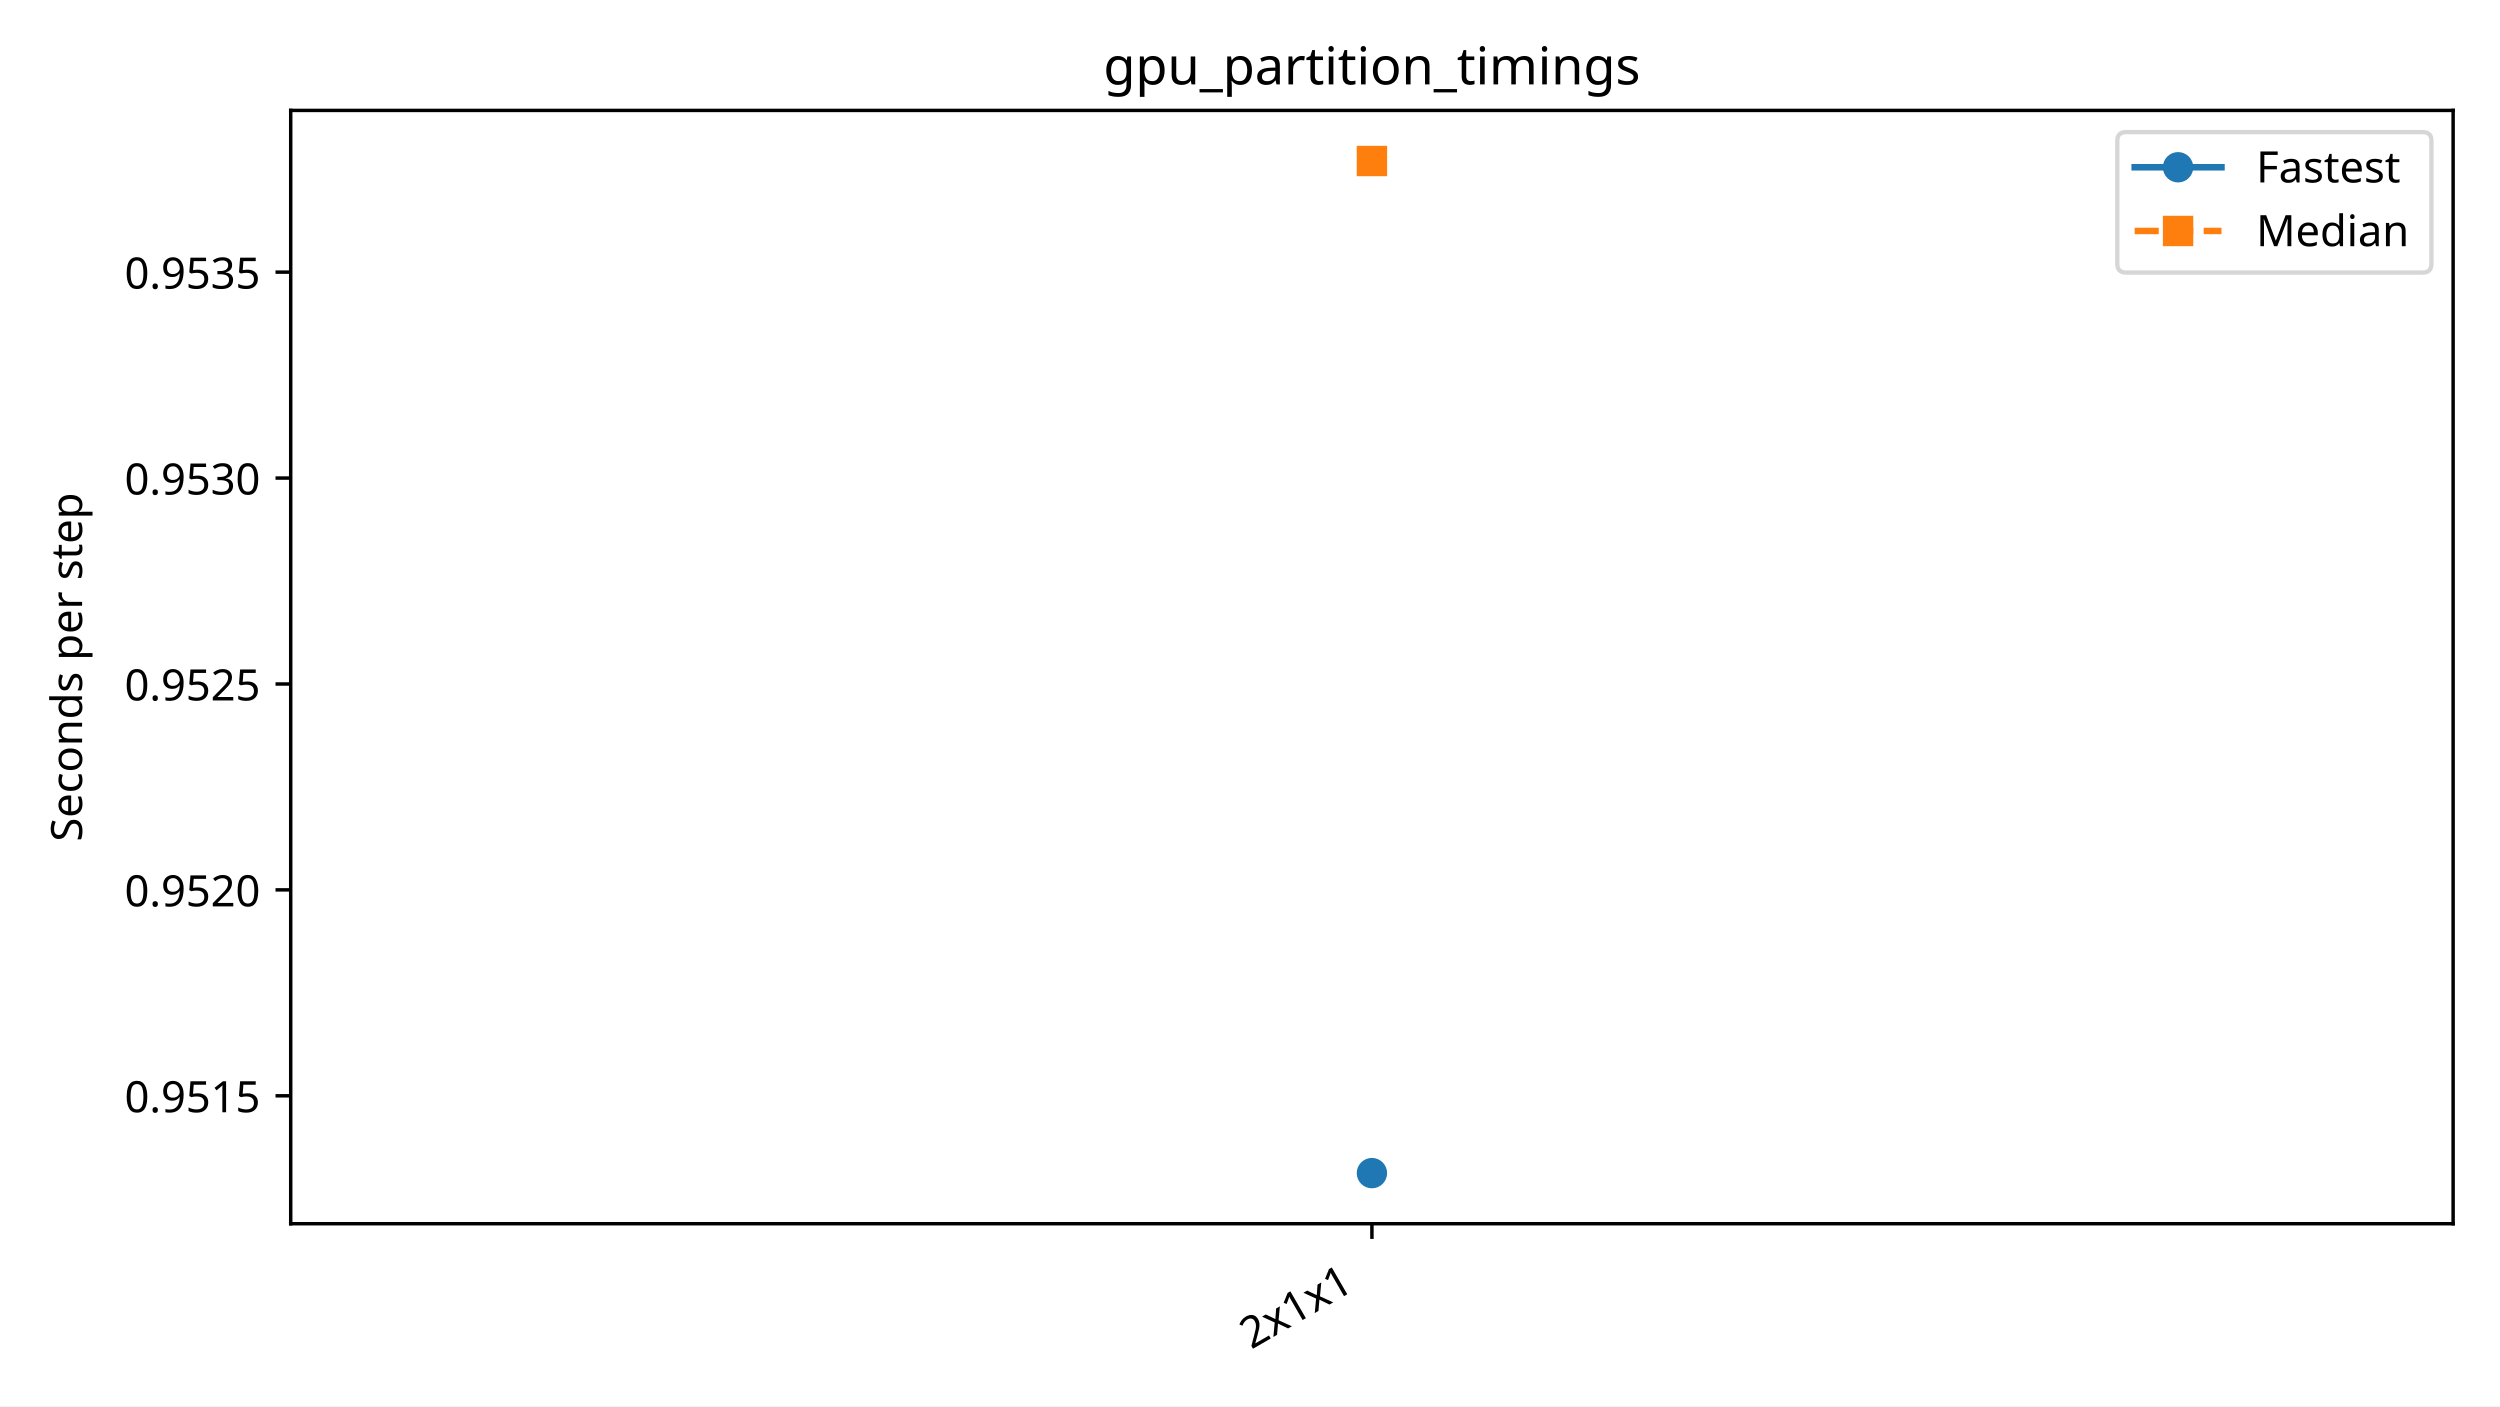
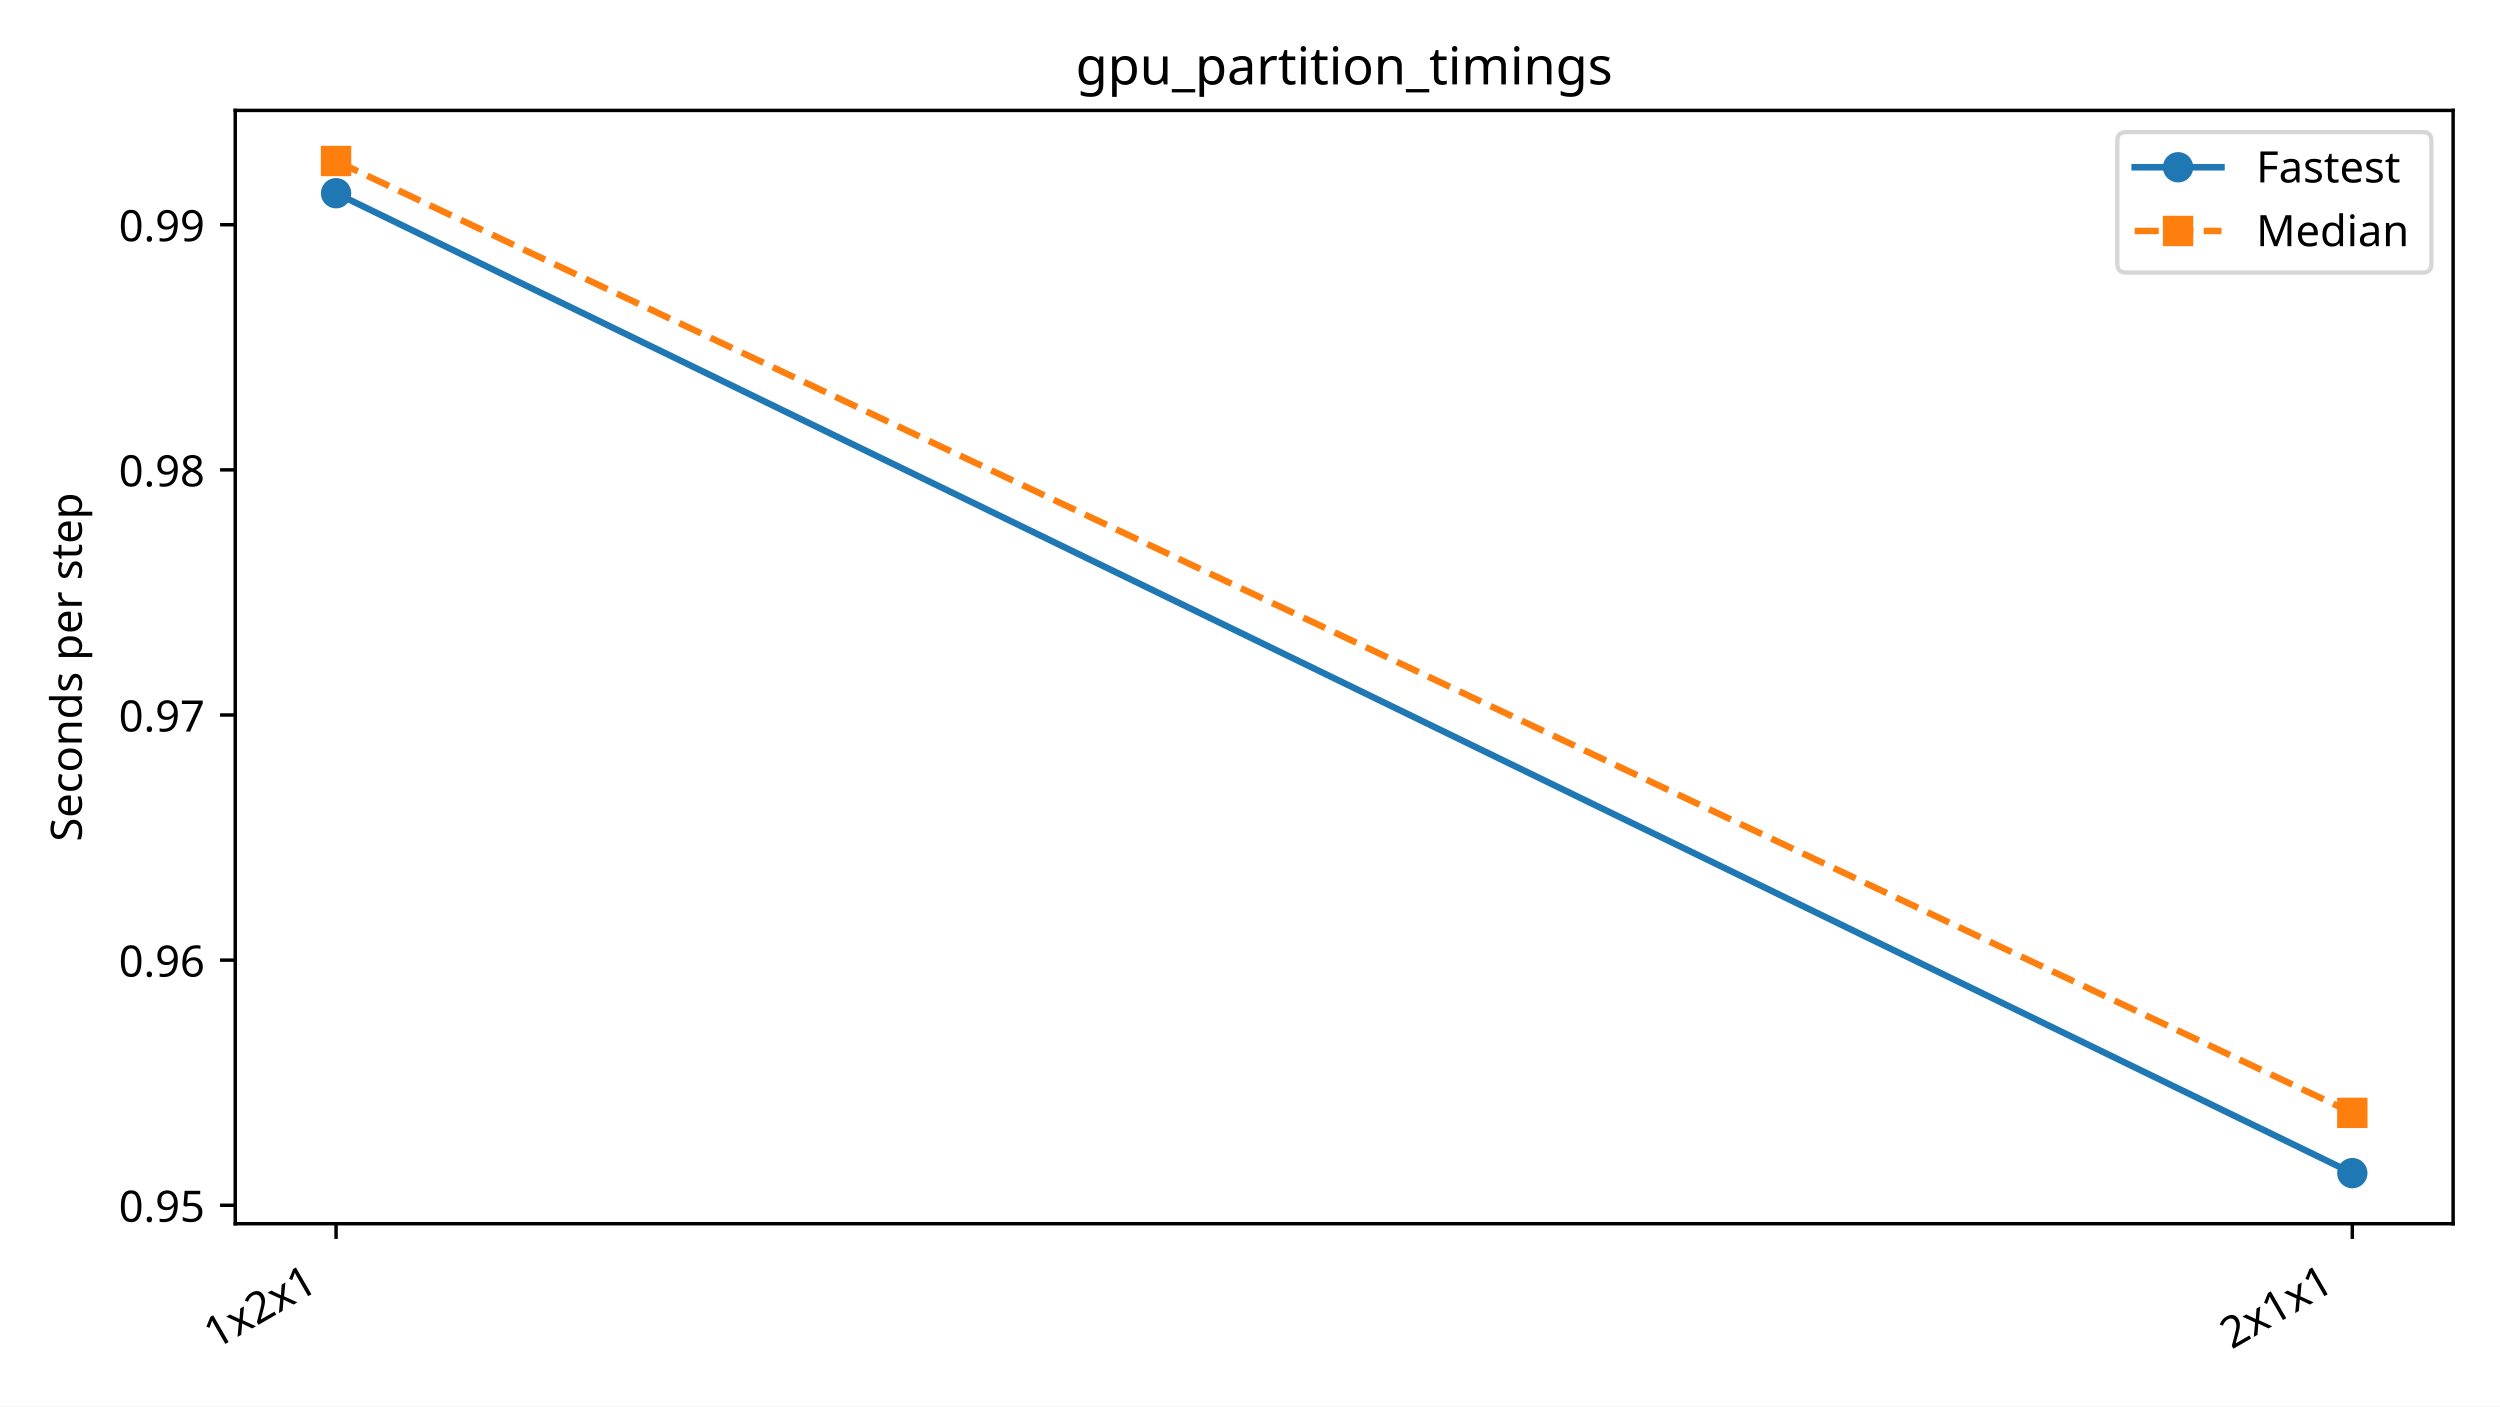
<svg xmlns="http://www.w3.org/2000/svg" xmlns:xlink="http://www.w3.org/1999/xlink" width="576pt" height="324pt" viewBox="0 0 576 324" version="1.1">
  <defs>
    <style type="text/css">*{stroke-linejoin: round; stroke-linecap: butt}</style>
  </defs>
  <g id="figure_1">
    <g id="patch_1">
      <path d="M 0 324 L 576 324 L 576 0 L 0 0 z " style="fill: #ffffff" />
    </g>
    <g id="axes_1">
      <g id="patch_2">
-         <path d="M 66.98 281.945 L 565.2 281.945 L 565.2 25.44 L 66.98 25.44 z " style="fill: #ffffff" />
+         <path d="M 54.2 281.945 L 565.2 281.945 L 565.2 25.44 L 54.2 25.44 z " style="fill: #ffffff" />
      </g>
      <g id="matplotlib.axis_1">
        <g id="xtick_1">
          <g id="line2d_1">
            <defs>
              <path id="m915a4b6a7f" d="M 0 0 L 0 3.5 " style="stroke: #000000; stroke-width: 0.8" />
            </defs>
            <g>
-               <use xlink:href="#m915a4b6a7f" x="316.09" y="281.945" style="stroke: #000000; stroke-width: 0.8" />
+               <use xlink:href="#m915a4b6a7f" x="77.427" y="281.945" style="stroke: #000000; stroke-width: 0.8" />
            </g>
          </g>
          <g id="text_1">
-             <text style="font: 10px 'sans-serif'" transform="translate(288.2683 310.9884)rotate(-30)">2x1x1</text>
+             <text style="font: 10px 'sans-serif'" transform="translate(49.60559 310.9884)rotate(-30)">1x2x1</text>
+           </g>
+         </g>
+         <g id="xtick_2">
+           <g id="line2d_2">
+             <g>
+               <use xlink:href="#m915a4b6a7f" x="541.973" y="281.945" style="stroke: #000000; stroke-width: 0.8" />
+             </g>
+           </g>
+           <g id="text_2">
+             <text style="font: 10px 'sans-serif'" transform="translate(514.151 310.9884)rotate(-30)">2x1x1</text>
          </g>
        </g>
      </g>
      <g id="matplotlib.axis_2">
        <g id="ytick_1">
-           <g id="line2d_2">
+           <g id="line2d_3">
            <defs>
              <path id="mc665064905" d="M 0 0 L -3.5 0 " style="stroke: #000000; stroke-width: 0.8" />
            </defs>
            <g>
-               <use xlink:href="#mc665064905" x="66.98" y="252.468" style="stroke: #000000; stroke-width: 0.8" />
+               <use xlink:href="#mc665064905" x="54.2" y="277.697" style="stroke: #000000; stroke-width: 0.8" />
            </g>
          </g>
-           <g id="text_2">
-             <text style="font: 10px 'sans-serif'; text-anchor: end" x="59.98" y="256.267" transform="rotate(-0, 59.98, 256.2673)">0.9515</text>
+           <g id="text_3">
+             <text style="font: 10px 'sans-serif'; text-anchor: end" x="47.2" y="281.497" transform="rotate(-0, 47.2, 281.4966)">0.95</text>
          </g>
        </g>
        <g id="ytick_2">
-           <g id="line2d_3">
+           <g id="line2d_4">
            <g>
-               <use xlink:href="#mc665064905" x="66.98" y="205.027" style="stroke: #000000; stroke-width: 0.8" />
+               <use xlink:href="#mc665064905" x="54.2" y="221.218" style="stroke: #000000; stroke-width: 0.8" />
            </g>
          </g>
-           <g id="text_3">
-             <text style="font: 10px 'sans-serif'; text-anchor: end" x="59.98" y="208.826" transform="rotate(-0, 59.98, 208.8265)">0.9520</text>
+           <g id="text_4">
+             <text style="font: 10px 'sans-serif'; text-anchor: end" x="47.2" y="225.017" transform="rotate(-0, 47.2, 225.0174)">0.96</text>
          </g>
        </g>
        <g id="ytick_3">
-           <g id="line2d_4">
+           <g id="line2d_5">
            <g>
-               <use xlink:href="#mc665064905" x="66.98" y="157.586" style="stroke: #000000; stroke-width: 0.8" />
+               <use xlink:href="#mc665064905" x="54.2" y="164.739" style="stroke: #000000; stroke-width: 0.8" />
            </g>
          </g>
-           <g id="text_4">
-             <text style="font: 10px 'sans-serif'; text-anchor: end" x="59.98" y="161.386" transform="rotate(-0, 59.98, 161.3857)">0.9525</text>
+           <g id="text_5">
+             <text style="font: 10px 'sans-serif'; text-anchor: end" x="47.2" y="168.538" transform="rotate(-0, 47.2, 168.5382)">0.97</text>
          </g>
        </g>
        <g id="ytick_4">
-           <g id="line2d_5">
+           <g id="line2d_6">
            <g>
-               <use xlink:href="#mc665064905" x="66.98" y="110.146" style="stroke: #000000; stroke-width: 0.8" />
+               <use xlink:href="#mc665064905" x="54.2" y="108.26" style="stroke: #000000; stroke-width: 0.8" />
            </g>
          </g>
-           <g id="text_5">
-             <text style="font: 10px 'sans-serif'; text-anchor: end" x="59.98" y="113.945" transform="rotate(-0, 59.98, 113.9448)">0.9530</text>
+           <g id="text_6">
+             <text style="font: 10px 'sans-serif'; text-anchor: end" x="47.2" y="112.059" transform="rotate(-0, 47.2, 112.059)">0.98</text>
          </g>
        </g>
        <g id="ytick_5">
-           <g id="line2d_6">
+           <g id="line2d_7">
            <g>
-               <use xlink:href="#mc665064905" x="66.98" y="62.705" style="stroke: #000000; stroke-width: 0.8" />
+               <use xlink:href="#mc665064905" x="54.2" y="51.781" style="stroke: #000000; stroke-width: 0.8" />
            </g>
          </g>
-           <g id="text_6">
-             <text style="font: 10px 'sans-serif'; text-anchor: end" x="59.98" y="66.504" transform="rotate(-0, 59.98, 66.50398)">0.9535</text>
+           <g id="text_7">
+             <text style="font: 10px 'sans-serif'; text-anchor: end" x="47.2" y="55.58" transform="rotate(-0, 47.2, 55.57976)">0.99</text>
          </g>
        </g>
-         <g id="text_7">
-           <text style="font: 10px 'sans-serif'; text-anchor: middle" x="18.91" y="153.693" transform="rotate(-90, 18.90969, 153.6927)">Seconds per step</text>
+         <g id="text_8">
+           <text style="font: 10px 'sans-serif'; text-anchor: middle" x="18.855" y="153.693" transform="rotate(-90, 18.85469, 153.6927)">Seconds per step</text>
        </g>
      </g>
-       <g id="line2d_7">
-         <path d="M 316.09 270.286 " clip-path="url(#pa99a5ca88f)" style="fill: none; stroke: #1f77b4; stroke-width: 1.5; stroke-linecap: square" />
+       <g id="line2d_8">
+         <path d="M 77.427 44.52 L 541.973 270.286 " clip-path="url(#p29703d6f12)" style="fill: none; stroke: #1f77b4; stroke-width: 1.5; stroke-linecap: square" />
        <defs>
          <path id="mfb15104b4f" d="M 0 3 C 0.796 3 1.559 2.684 2.121 2.121 C 2.684 1.559 3 0.796 3 0 C 3 -0.796 2.684 -1.559 2.121 -2.121 C 1.559 -2.684 0.796 -3 0 -3 C -0.796 -3 -1.559 -2.684 -2.121 -2.121 C -2.684 -1.559 -3 -0.796 -3 0 C -3 0.796 -2.684 1.559 -2.121 2.121 C -1.559 2.684 -0.796 3 0 3 z " style="stroke: #1f77b4" />
        </defs>
-         <g clip-path="url(#pa99a5ca88f)">
-           <use xlink:href="#mfb15104b4f" x="316.09" y="270.286" style="fill: #1f77b4; stroke: #1f77b4" />
+         <g clip-path="url(#p29703d6f12)">
+           <use xlink:href="#mfb15104b4f" x="77.427" y="44.52" style="fill: #1f77b4; stroke: #1f77b4" />
+           <use xlink:href="#mfb15104b4f" x="541.973" y="270.286" style="fill: #1f77b4; stroke: #1f77b4" />
        </g>
      </g>
-       <g id="line2d_8">
-         <path d="M 316.09 37.099 " clip-path="url(#pa99a5ca88f)" style="fill: none; stroke-dasharray: 5.55,2.4; stroke-dashoffset: 0; stroke: #ff7f0e; stroke-width: 1.5" />
+       <g id="line2d_9">
+         <path d="M 77.427 37.099 L 541.973 256.405 " clip-path="url(#p29703d6f12)" style="fill: none; stroke-dasharray: 5.55,2.4; stroke-dashoffset: 0; stroke: #ff7f0e; stroke-width: 1.5" />
        <defs>
          <path id="m5a906554f0" d="M -3 3 L 3 3 L 3 -3 L -3 -3 z " style="stroke: #ff7f0e; stroke-linejoin: miter" />
        </defs>
-         <g clip-path="url(#pa99a5ca88f)">
-           <use xlink:href="#m5a906554f0" x="316.09" y="37.099" style="fill: #ff7f0e; stroke: #ff7f0e; stroke-linejoin: miter" />
+         <g clip-path="url(#p29703d6f12)">
+           <use xlink:href="#m5a906554f0" x="77.427" y="37.099" style="fill: #ff7f0e; stroke: #ff7f0e; stroke-linejoin: miter" />
+           <use xlink:href="#m5a906554f0" x="541.973" y="256.405" style="fill: #ff7f0e; stroke: #ff7f0e; stroke-linejoin: miter" />
        </g>
      </g>
      <g id="patch_3">
-         <path d="M 66.98 281.945 L 66.98 25.44 " style="fill: none; stroke: #000000; stroke-width: 0.8; stroke-linejoin: miter; stroke-linecap: square" />
+         <path d="M 54.2 281.945 L 54.2 25.44 " style="fill: none; stroke: #000000; stroke-width: 0.8; stroke-linejoin: miter; stroke-linecap: square" />
      </g>
      <g id="patch_4">
        <path d="M 565.2 281.945 L 565.2 25.44 " style="fill: none; stroke: #000000; stroke-width: 0.8; stroke-linejoin: miter; stroke-linecap: square" />
      </g>
      <g id="patch_5">
-         <path d="M 66.98 281.945 L 565.2 281.945 " style="fill: none; stroke: #000000; stroke-width: 0.8; stroke-linejoin: miter; stroke-linecap: square" />
+         <path d="M 54.2 281.945 L 565.2 281.945 " style="fill: none; stroke: #000000; stroke-width: 0.8; stroke-linejoin: miter; stroke-linecap: square" />
      </g>
      <g id="patch_6">
-         <path d="M 66.98 25.44 L 565.2 25.44 " style="fill: none; stroke: #000000; stroke-width: 0.8; stroke-linejoin: miter; stroke-linecap: square" />
+         <path d="M 54.2 25.44 L 565.2 25.44 " style="fill: none; stroke: #000000; stroke-width: 0.8; stroke-linejoin: miter; stroke-linecap: square" />
      </g>
-       <g id="text_8">
-         <text style="font: 12px 'sans-serif'; text-anchor: middle" x="316.09" y="19.44" transform="rotate(-0, 316.09, 19.44)">gpu_partition_timings</text>
+       <g id="text_9">
+         <text style="font: 12px 'sans-serif'; text-anchor: middle" x="309.7" y="19.44" transform="rotate(-0, 309.7, 19.44)">gpu_partition_timings</text>
      </g>
      <g id="legend_1">
        <g id="patch_7">
          <path d="M 489.827 62.796 L 558.2 62.796 Q 560.2 62.796 560.2 60.796 L 560.2 32.44 Q 560.2 30.44 558.2 30.44 L 489.827 30.44 Q 487.827 30.44 487.827 32.44 L 487.827 60.796 Q 487.827 62.796 489.827 62.796 z " style="fill: #ffffff; opacity: 0.8; stroke: #cccccc; stroke-linejoin: miter" />
        </g>
-         <g id="line2d_9">
+         <g id="line2d_10">
          <path d="M 491.827 38.538 L 501.827 38.538 L 511.827 38.538 " style="fill: none; stroke: #1f77b4; stroke-width: 1.5; stroke-linecap: square" />
          <g>
            <use xlink:href="#mfb15104b4f" x="501.827" y="38.538" style="fill: #1f77b4; stroke: #1f77b4" />
          </g>
        </g>
-         <g id="text_9">
+         <g id="text_10">
          <text style="font: 10px 'sans-serif'; text-anchor: start" x="519.827" y="42.038" transform="rotate(-0, 519.8266, 42.03844)">Fastest</text>
        </g>
-         <g id="line2d_10">
+         <g id="line2d_11">
          <path d="M 491.827 53.217 L 501.827 53.217 L 511.827 53.217 " style="fill: none; stroke-dasharray: 5.55,2.4; stroke-dashoffset: 0; stroke: #ff7f0e; stroke-width: 1.5" />
          <g>
            <use xlink:href="#m5a906554f0" x="501.827" y="53.217" style="fill: #ff7f0e; stroke: #ff7f0e; stroke-linejoin: miter" />
          </g>
        </g>
-         <g id="text_10">
+         <g id="text_11">
          <text style="font: 10px 'sans-serif'; text-anchor: start" x="519.827" y="56.717" transform="rotate(-0, 519.8266, 56.71656)">Median</text>
        </g>
      </g>
    </g>
  </g>
  <defs>
-     <clipPath id="pa99a5ca88f">
-       <rect x="66.98" y="25.44" width="498.22" height="256.505" />
+     <clipPath id="p29703d6f12">
+       <rect x="54.2" y="25.44" width="511" height="256.505" />
    </clipPath>
  </defs>
</svg>
